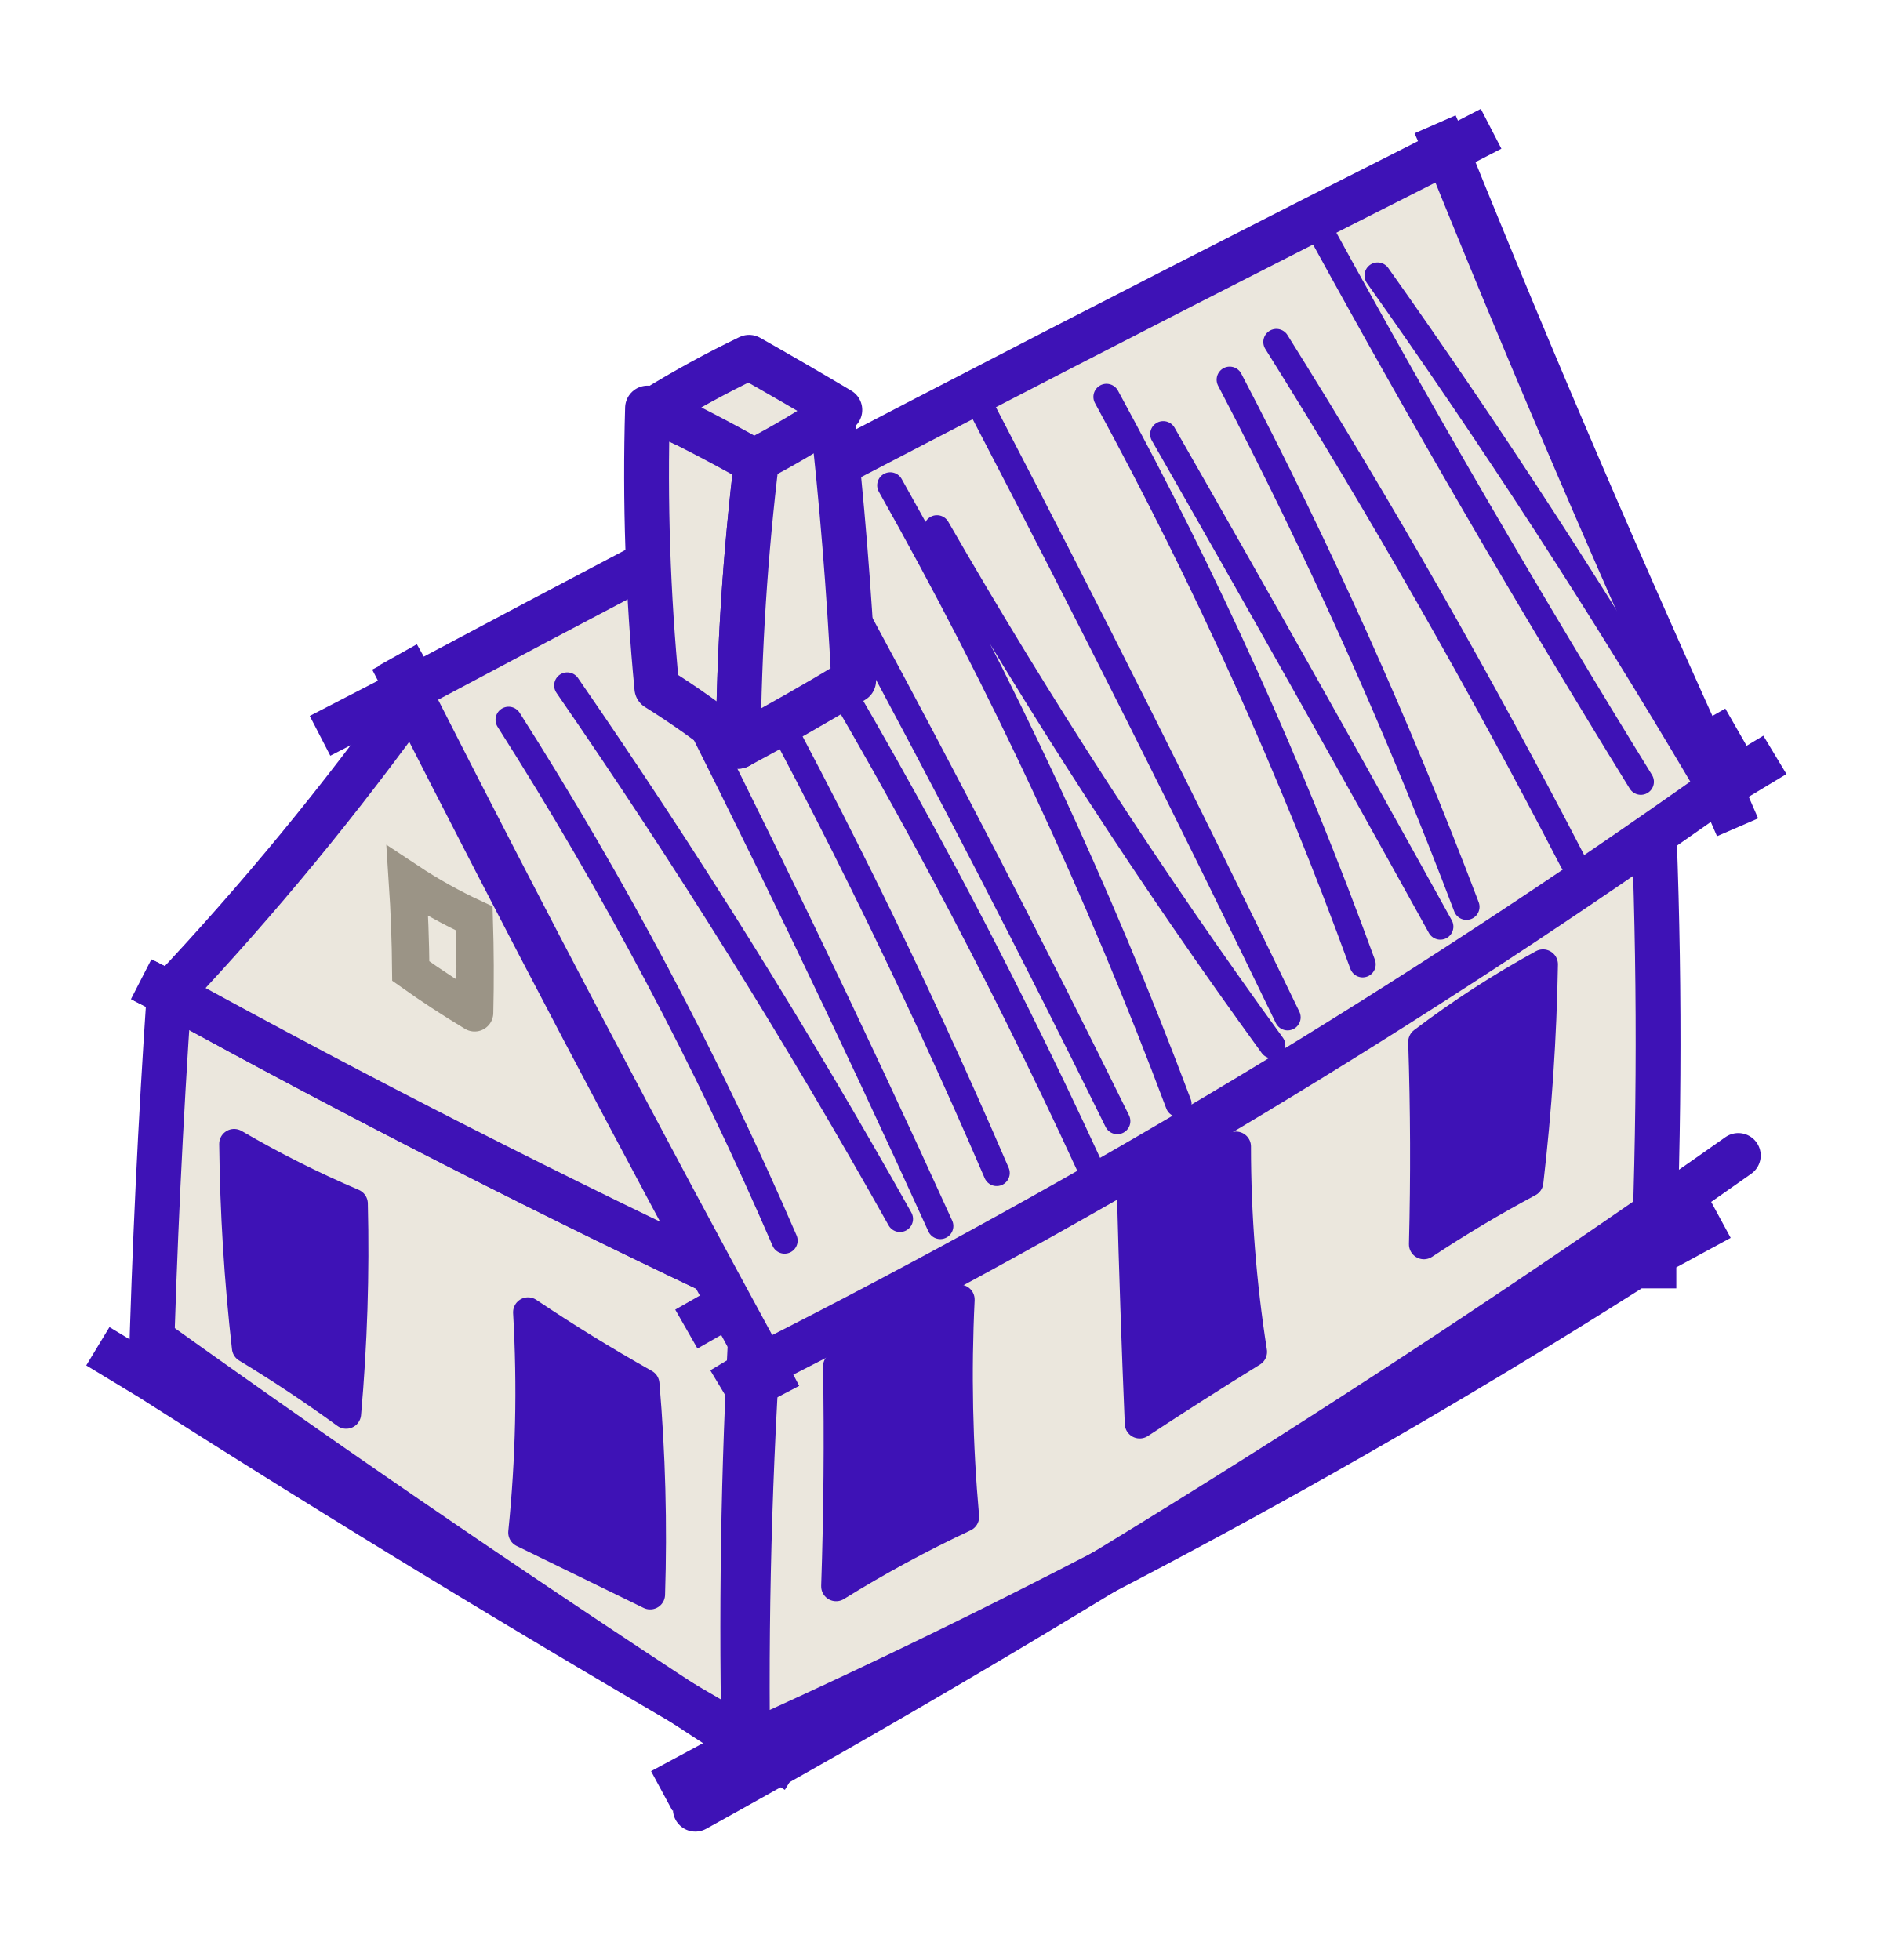
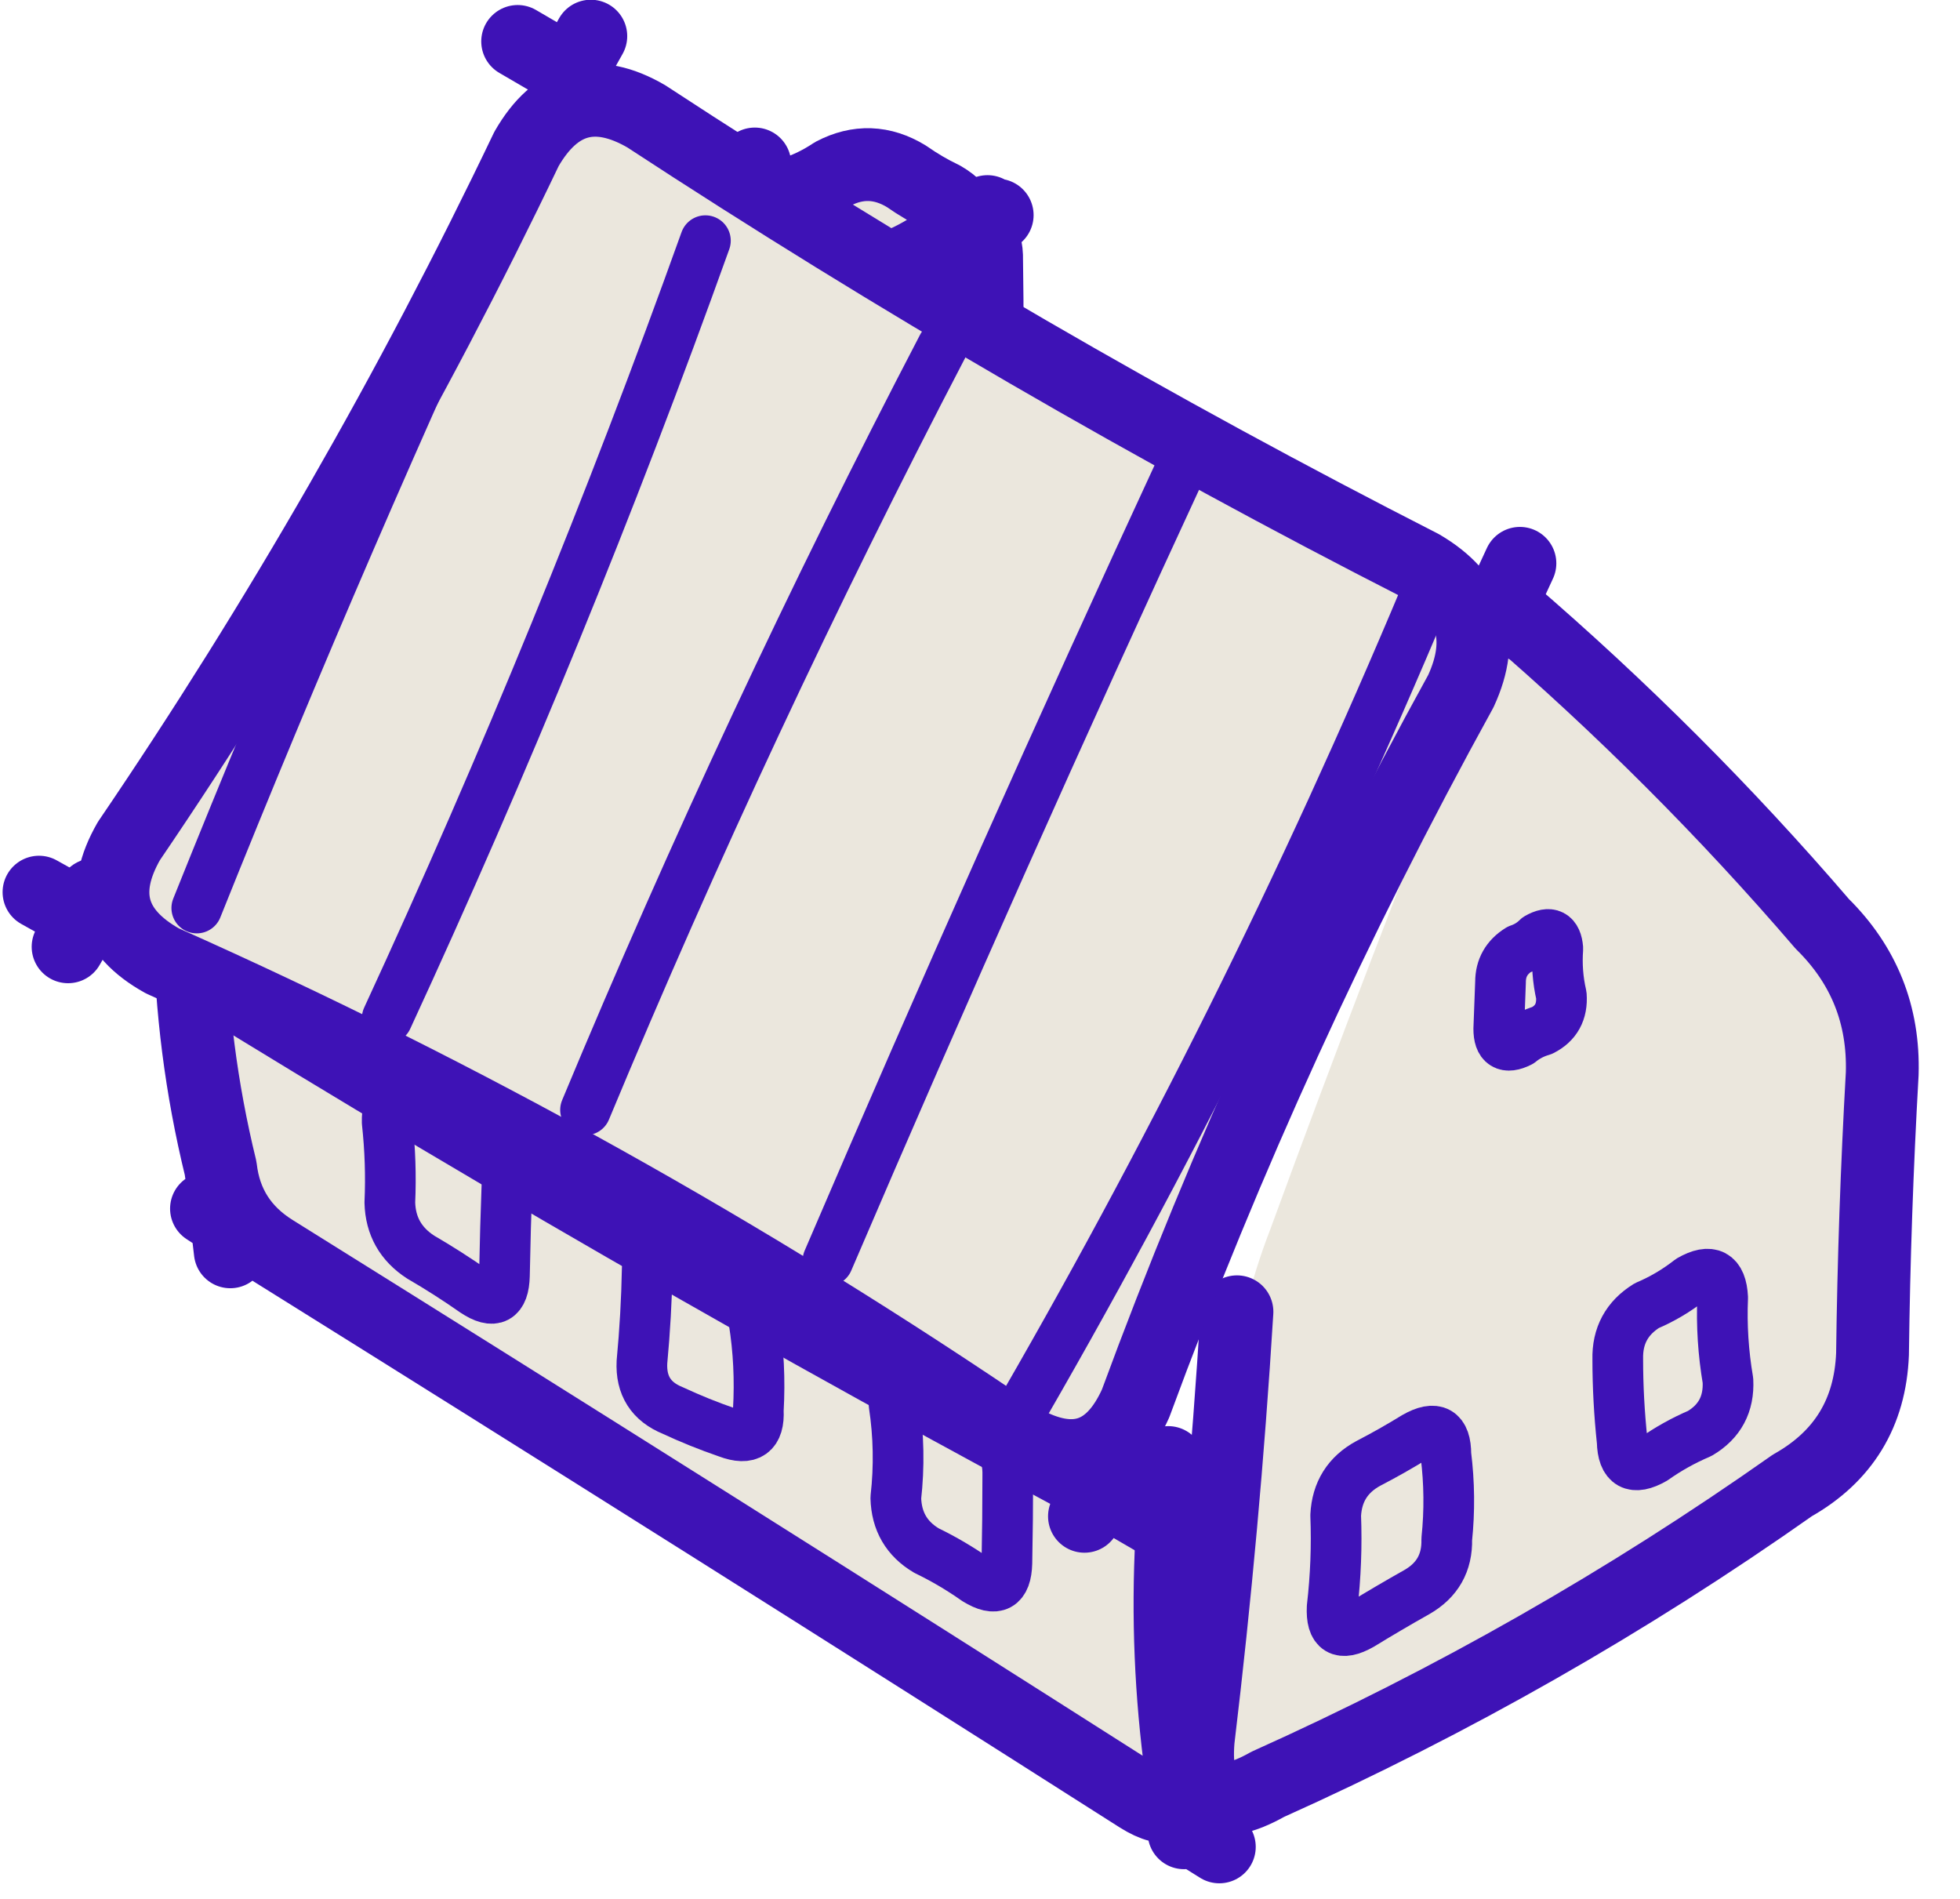
- <svg xmlns="http://www.w3.org/2000/svg" viewBox="-23.9 -34.7 50.5 52.4" width="202" height="210">
-   <path d="M-3.98 11.82Q-12.03 7.17 -19.86 2.17Q-19.72 -2.99 -19.37 -8.14Q-11.67 -3.9 -3.73 -0.17Q-4.1 5.82 -3.98 11.82ZM-19.86 2.17l-1.42 -0.86M-3.98 11.82l1.41 0.86M-19.37 -8.14l0.02 -0.5M-19.86 2.17l-0.02 0.32M-3.73 -0.17l0.56 0.29M-19.37 -8.14l-0.67 -0.34M-3.98 11.82l-0.02 1.13M-3.73 -0.17l0.02 -1.02" fill="#ebe7dd" stroke="#3e12b6" stroke-width="1.2" stroke-linejoin="round" />
-   <path d="M20.39 -1.16Q8.73 6.3 -3.88 11.98Q-3.95 5.83 -3.49 -0.31Q8.39 -7.18 20.33 -13.95Q20.64 -7.56 20.39 -1.16ZM-3.88 11.98l-2.3 1.24M20.39 -1.16l1.77 -0.96M-3.49 -0.31l0.01 -0.44M-3.88 11.98l-0.03 1.09M20.33 -13.95l2.27 -1.3M-3.49 -0.31l-2.03 1.16M20.39 -1.16l0 0.92M20.33 -13.95l-0.01 -1.24" fill="#ebe7dd" stroke="#3e12b6" stroke-width="1.2" stroke-linejoin="round" />
-   <path d="M-4.13 11.84Q-12.09 6.67 -19.81 1.14" fill="none" stroke="#3e12b6" stroke-width="1.2" stroke-linecap="round" />
-   <path d="M22.65 -3.8Q9.17 5.72 -5.28 13.71" fill="none" stroke="#3e12b6" stroke-width="1.2" stroke-linecap="round" />
-   <path d="M-12.71 -16.22Q-8.19 -8.21 -3.72 -0.17Q-11.67 -3.9 -19.36 -8.13Q-15.76 -11.95 -12.71 -16.22ZM-3.72 -0.17l0.32 0.58M-12.71 -16.22l-0.55 -0.98M-19.36 -8.13l-0.76 -0.39M-3.72 -0.17l1.33 0.68M-12.71 -16.22l0.5 -0.61M-19.36 -8.13l-0.29 0.35" fill="#ebe7dd" stroke="#3e12b6" stroke-width="1.2" stroke-linejoin="round" />
-   <path d="M-6.49 7.96Q-8.19 7.13 -9.89 6.3Q-9.59 3.36 -9.76 0.4Q-8.24 1.42 -6.64 2.32Q-6.4 5.14 -6.49 7.96" fill="#3e12b6" stroke="#3e12b6" stroke-width="0.8" stroke-linecap="round" stroke-linejoin="round" />
-   <path d="M-14.63 3.12Q-15.92 2.18 -17.29 1.35Q-17.6 -1.37 -17.63 -4.11Q-16.09 -3.21 -14.45 -2.51Q-14.38 0.31 -14.63 3.12" fill="#3e12b6" stroke="#3e12b6" stroke-width="0.8" stroke-linecap="round" stroke-linejoin="round" />
-   <path d="M17.03 -3.09Q15.59 -2.32 14.23 -1.42Q14.3 -4.13 14.21 -6.84Q15.74 -8 17.42 -8.92Q17.37 -6 17.03 -3.09" fill="#3e12b6" stroke="#3e12b6" stroke-width="0.8" stroke-linecap="round" stroke-linejoin="round" />
-   <path d="M9.63 1.46Q8.11 2.4 6.62 3.38Q6.49 0.29 6.41 -2.81Q7.84 -3.35 9.2 -4.04Q9.2 -1.28 9.63 1.46" fill="#3e12b6" stroke="#3e12b6" stroke-width="0.8" stroke-linecap="round" stroke-linejoin="round" />
-   <path d="M1.92 5.88Q0.15 6.71 -1.51 7.74Q-1.41 4.79 -1.46 1.85Q0.12 0.86 1.8 0.06Q1.66 2.97 1.92 5.88" fill="#3e12b6" stroke="#3e12b6" stroke-width="0.8" stroke-linecap="round" stroke-linejoin="round" />
-   <path d="M-11.19 -7.62Q-12.07 -8.15 -12.9 -8.74Q-12.91 -9.94 -12.99 -11.15Q-12.13 -10.58 -11.2 -10.15Q-11.16 -8.88 -11.19 -7.62" fill="none" stroke="#9b9486" stroke-width="1" stroke-linecap="round" />
-   <path d="M-12.97 -16.26Q0.86 -23.63 14.85 -30.69Q18.32 -22.09 22.17 -13.65Q9.93 -4.96 -3.47 1.81Q-8.35 -7.15 -12.97 -16.26ZM14.85 -30.69l1.18 -0.61M-12.97 -16.26l-2.36 1.22M22.17 -13.65l0.46 1.06M14.85 -30.69l-0.32 -0.73M-3.47 1.81l-1.1 0.66M22.17 -13.65l1.46 -0.88M-12.97 -16.26l-0.43 -0.83M-3.47 1.81l0.44 0.84" fill="#ebe7dd" stroke="#3e12b6" stroke-width="1.2" stroke-linejoin="round" />
-   <path d="M-11.28 -12.52Q-7.79 -5.83 -4.19 0.8M-10.28 -15.47Q-6.03 -8.79 -2.89 -1.52M-8.71 -16.39Q-3.92 -9.45 0.2 -2.1M-6.32 -17.69Q-2.34 -9.88 1.28 -1.91M-4.8 -18.69Q-0.6 -11.21 2.79 -3.33M-3 -19.02Q1.58 -11.54 5.25 -3.57M-0.94 -18.21Q2.67 -11.53 6.02 -4.72M-0.06 -21.75Q4.44 -13.76 7.66 -5.18M1.19 -20.6Q5.31 -13.44 10.17 -6.75M2.46 -23.68Q6.64 -15.65 10.58 -7.5M5.73 -24.12Q9.73 -16.78 12.59 -8.92M7.25 -23.12Q11.01 -16.55 14.67 -9.93M9.03 -24.58Q12.62 -17.71 15.37 -10.46M10.28 -25.59Q14.53 -18.8 18.21 -11.69M11.48 -28.53Q15.57 -21.06 20.04 -13.81M12.99 -27.37Q17.62 -20.84 21.69 -13.95" fill="none" stroke="#3e12b6" stroke-width="0.7" stroke-linecap="round" />
-   <path d="M-4.13 -14.76Q-5.17 -15.61 -6.31 -16.32Q-6.67 -20.06 -6.56 -23.82Q-5.07 -23.2 -3.63 -22.49Q-4.1 -18.64 -4.13 -14.76Z" fill="#ebe7dd" stroke="#3e12b6" stroke-width="1.2" stroke-linejoin="round" />
-   <path d="M-1.04 -16.52Q-2.56 -15.6 -4.13 -14.76Q-4.1 -18.64 -3.63 -22.49Q-2.59 -23.06 -1.63 -23.75Q-1.22 -20.14 -1.04 -16.52Z" fill="#ebe7dd" stroke="#3e12b6" stroke-width="1.2" stroke-linejoin="round" />
-   <path d="M-3.71 -22.4Q-5.02 -23.14 -6.38 -23.79Q-5.15 -24.55 -3.84 -25.18Q-2.62 -24.49 -1.41 -23.77Q-2.52 -23.01 -3.71 -22.4Z" fill="#ebe7dd" stroke="#3e12b6" stroke-width="1.2" stroke-linejoin="round" />
+ <svg xmlns="http://www.w3.org/2000/svg" viewBox="-11.61 -15.38 22.17 21.54" width="128" height="124">
+   <g>
+     <path d="M-0.79 -8.4Q-1.11 -8.17 -1.44 -7.94Q-1.68 -7.77 -1.7 -8.07Q-1.95 -9.82 -1.92 -11.59Q-1.95 -12.05 -1.55 -12.27Q-1.17 -12.43 -0.84 -12.66Q-0.44 -12.88 -0.45 -12.42Q-0.42 -10.65 -0.54 -8.88Q-0.54 -8.58 -0.79 -8.4ZM-1.68 -7.77l-0.08 0.06M-0.54 -8.58l0.11 -0.08M-1.95 -12.05l-0.01 -0.23M-1.68 -7.77l0.01 0.17M-0.44 -12.88l0.11 -0.06M-1.95 -12.05l-0.06 0.03M-0.54 -8.58l0 0.09M-0.44 -12.88l0 -0.1" fill="#ebe7dd" stroke="#3e12b6" stroke-width="0.826" stroke-linecap="round" stroke-linejoin="round" />
+     <path d="M-1.96 -7.91Q-2.33 -8.07 -2.68 -8.29Q-2.93 -8.42 -2.94 -8.7Q-2.88 -10.74 -3.06 -12.78Q-3.07 -13.12 -2.82 -12.89Q-2.49 -12.63 -2.22 -12.31Q-1.95 -12.05 -1.93 -11.68Q-1.95 -9.87 -1.7 -8.07Q-1.68 -7.77 -1.96 -7.91ZM-2.93 -8.42l-0.04 -0.02M-1.68 -7.77l0.05 0.03M-3.07 -13.12l-0.01 -0.4M-2.93 -8.42l0.01 0.41M-1.95 -12.05l0.06 0.06M-3.07 -13.12l-0.11 -0.1M-1.68 -7.77l0.02 0.31M-1.95 -12.05l-0.01 -0.17" fill="#ebe7dd" stroke="#3e12b6" stroke-width="0.826" stroke-linecap="round" stroke-linejoin="round" />
+     <path d="M-0.95 -12.66Q-1.18 -12.49 -1.44 -12.38Q-1.87 -12.14 -2.27 -12.42Q-2.45 -12.59 -2.67 -12.7Q-3.07 -12.98 -2.64 -13.19Q-2.4 -13.27 -2.19 -13.41Q-1.77 -13.63 -1.36 -13.38Q-1.16 -13.24 -0.95 -13.14Q-0.54 -12.9 -0.95 -12.66Z" fill="#ebe7dd" stroke="#3e12b6" stroke-width="0.826" stroke-linecap="round" stroke-linejoin="round" />
+     <path d="M8.7 1.46Q5.88 3.45 2.73 4.86Q1.86 5.35 1.95 4.35Q2.2 2.43 2.31 0.49Q2.41 -0.51 2.77 -1.44Q3.89 -4.5 5.1 -7.52Q5.46 -8.46 6.17 -7.75Q7.75 -6.45 9.05 -4.88Q9.76 -4.18 9.72 -3.18Q9.63 -1.61 9.61 -0.03Q9.57 0.97 8.7 1.46ZM1.86 5.35l-0.15 0.08M9.57 0.97l0.57 -0.33M2.41 -0.51l0.05 -0.53M1.86 5.35l-0.04 0.39M5.46 -8.46l0.12 -0.32M2.41 -0.51l-0.25 0.64M9.76 -4.18l0.21 0.21M5.46 -8.46l-0.36 -0.36M9.57 0.97l-0.02 0.44M9.76 -4.18l0.01 -0.38" fill="#ebe7dd" stroke="none" />
+     <path d="M5.47 -8.46Q7.39 -6.81 9.03 -4.9Q9.74 -4.2 9.71 -3.2Q9.62 -1.61 9.6 -0.02Q9.56 0.98 8.69 1.47Q5.88 3.45 2.74 4.86Q1.87 5.35 1.95 4.36Q2.24 1.94 2.39 -0.5" fill="none" stroke="#3e12b6" stroke-width="0.826" stroke-linecap="round" stroke-linejoin="round" />
+     <path d="M1.28 5Q-3.62 1.88 -8.54 -1.19Q-9.07 -1.52 -9.14 -2.13Q-9.47 -3.48 -9.49 -4.87Q-9.56 -5.47 -9.05 -5.15Q-3.69 -2.42 1.13 1.18Q1.62 1.48 1.65 2.07Q1.58 3.4 1.76 4.72Q1.79 5.32 1.28 5ZM-9.07 -1.52l-0.23 -0.15M1.79 5.32l0.4 0.25M-9.56 -5.47l-0.05 -0.37M-9.07 -1.52l0.04 0.34M1.62 1.48l0.47 0.29M-9.56 -5.47l-0.25 -0.16M1.79 5.32l0 0.09M1.62 1.48l-0.01 -0.27" fill="#ebe7dd" stroke="#3e12b6" stroke-width="0.826" stroke-linecap="round" stroke-linejoin="round" />
+     <path d="M-0.57 2.54Q-0.84 2.35 -1.13 2.21Q-1.47 2.01 -1.48 1.61Q-1.42 1.08 -1.5 0.55Q-1.51 0.15 -1.17 0.36Q-0.88 0.59 -0.54 0.75Q-0.2 0.96 -0.21 1.36Q-0.21 1.85 -0.22 2.35Q-0.23 2.75 -0.57 2.54Z" fill="none" stroke="#3e12b6" stroke-width="0.575" stroke-linecap="round" stroke-linejoin="round" />
+     <path d="M-3.39 0.87Q-3.71 0.76 -4.01 0.62Q-4.38 0.47 -4.36 0.07Q-4.31 -0.46 -4.3 -0.99Q-4.28 -1.39 -3.93 -1.21Q-3.68 -1.12 -3.47 -0.98Q-3.11 -0.8 -3.09 -0.4Q-3.01 0.1 -3.04 0.62Q-3.02 1.01 -3.39 0.87Z" fill="none" stroke="#3e12b6" stroke-width="0.575" stroke-linecap="round" stroke-linejoin="round" />
+     <path d="M-6.26 -0.73Q-6.56 -0.94 -6.87 -1.12Q-7.21 -1.34 -7.22 -1.74Q-7.2 -2.19 -7.25 -2.65Q-7.26 -3.04 -6.9 -2.87Q-6.58 -2.69 -6.24 -2.55Q-5.88 -2.38 -5.89 -1.98Q-5.91 -1.45 -5.92 -0.91Q-5.93 -0.51 -6.26 -0.73Z" fill="none" stroke="#3e12b6" stroke-width="0.575" stroke-linecap="round" stroke-linejoin="round" />
+     <path d="M7.64 0.88Q7.36 1 7.12 1.17Q6.77 1.37 6.76 0.97Q6.71 0.5 6.71 0.04Q6.7 -0.36 7.04 -0.57Q7.3 -0.68 7.53 -0.86Q7.88 -1.06 7.9 -0.66Q7.88 -0.19 7.96 0.28Q7.98 0.68 7.64 0.88Z" fill="none" stroke="#3e12b6" stroke-width="0.575" stroke-linecap="round" stroke-linejoin="round" />
+     <path d="M4.43 2.68Q4.11 2.86 3.8 3.05Q3.45 3.25 3.47 2.85Q3.53 2.33 3.51 1.81Q3.53 1.41 3.88 1.22Q4.15 1.08 4.41 0.92Q4.76 0.72 4.76 1.12Q4.82 1.6 4.77 2.08Q4.78 2.48 4.43 2.68Z" fill="none" stroke="#3e12b6" stroke-width="0.575" stroke-linecap="round" stroke-linejoin="round" />
+     <path d="M5.85 -3.69Q5.71 -3.65 5.6 -3.56Q5.36 -3.44 5.36 -3.71Q5.37 -3.97 5.38 -4.24Q5.38 -4.48 5.59 -4.61Q5.71 -4.65 5.8 -4.74Q6.01 -4.86 6.03 -4.62Q6.01 -4.35 6.07 -4.09Q6.09 -3.81 5.85 -3.69Z" fill="none" stroke="#3e12b6" stroke-width="0.575" stroke-linecap="round" stroke-linejoin="round" />
+     <path d="M-10.23 -5.03Q-4.29 -2.18 1.15 1.53Q1.17 1.54 1.17 1.56Q1.19 1.63 1.2 1.69Q1.2 1.71 1.19 1.7Q-4.62 -1.38 -10.19 -4.86Q-10.21 -4.87 -10.21 -4.89Q-10.23 -4.96 -10.24 -5.02Q-10.25 -5.04 -10.23 -5.03ZM1.17 1.54l0.35 0.2M-10.25 -5.04l-0.33 -0.19M-10.21 -4.87l-0.22 -0.13M1.2 1.71l0.43 0.25" fill="#ebe7dd" stroke="#3e12b6" stroke-width="0.826" stroke-linecap="round" stroke-linejoin="round" />
+     <path d="M-4.31 -14.06Q-0.05 -11.27 4.48 -8.96Q5.35 -8.45 4.93 -7.54Q2.78 -3.64 1.24 0.54Q0.83 1.45 -0.05 0.96Q-4.68 -2.2 -9.8 -4.48Q-10.68 -4.97 -10.18 -5.84Q-7.63 -9.59 -5.67 -13.69Q-5.17 -14.56 -4.31 -14.06ZM5.35 -8.45l0.3 0.17M-5.17 -14.56l-0.6 -0.35M0.83 1.45l-0.17 0.37M5.35 -8.45l0.25 -0.54M-10.68 -4.97l-0.52 -0.29M0.83 1.45l0.24 0.13M-5.17 -14.56l0.23 -0.41M-10.68 -4.97l-0.19 0.33" fill="#ebe7dd" stroke="#3e12b6" stroke-width="0.826" stroke-linecap="round" stroke-linejoin="round" />
+     <path d="M-5.83 -13.36Q-7.73 -9.27 -9.41 -5.08M-0.95 -11.45Q-3.16 -7.21 -5 -2.79M4.53 -8.63Q2.48 -3.74 -0.18 0.83" fill="none" stroke="#3e12b6" stroke-width="0.575" stroke-linecap="round" stroke-linejoin="round" />
+     <path d="M-3.64 -12.65Q-5.25 -8.16 -7.25 -3.83M1.78 -10.12Q-0.3 -5.63 -2.25 -1.08" fill="none" stroke="#3e12b6" stroke-width="0.575" stroke-linecap="round" stroke-linejoin="round" />
+   </g>
</svg>
